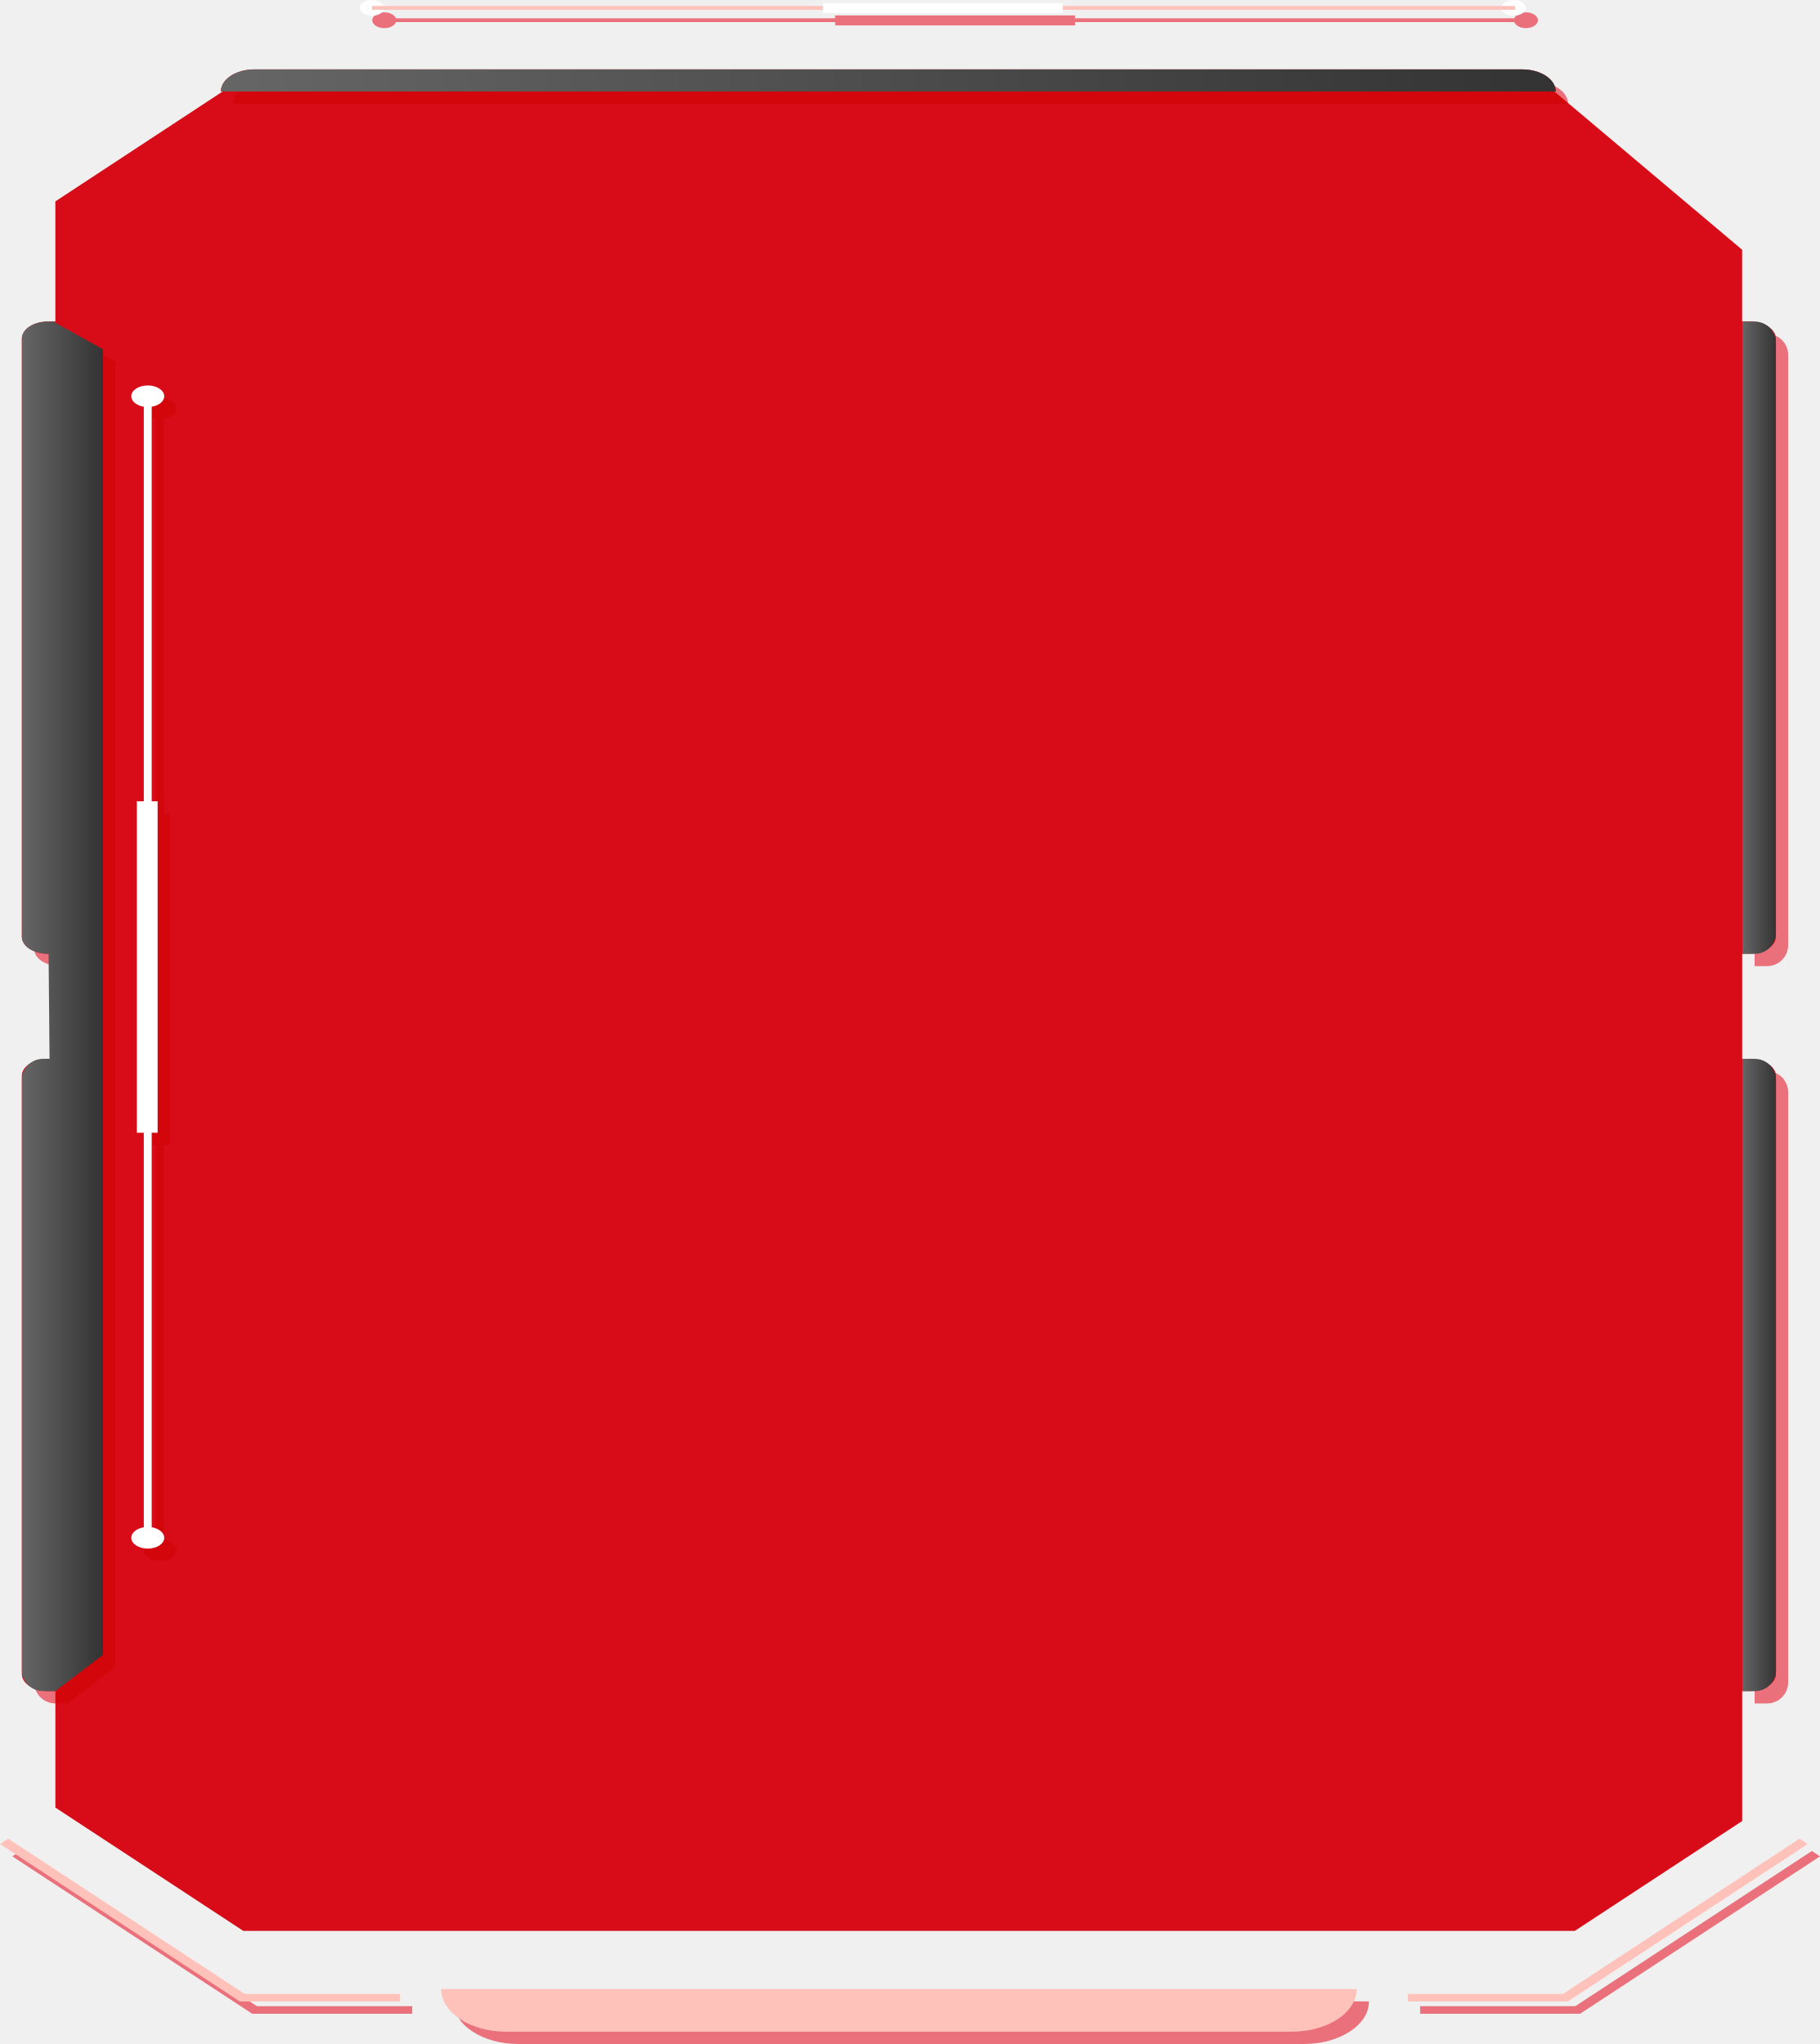
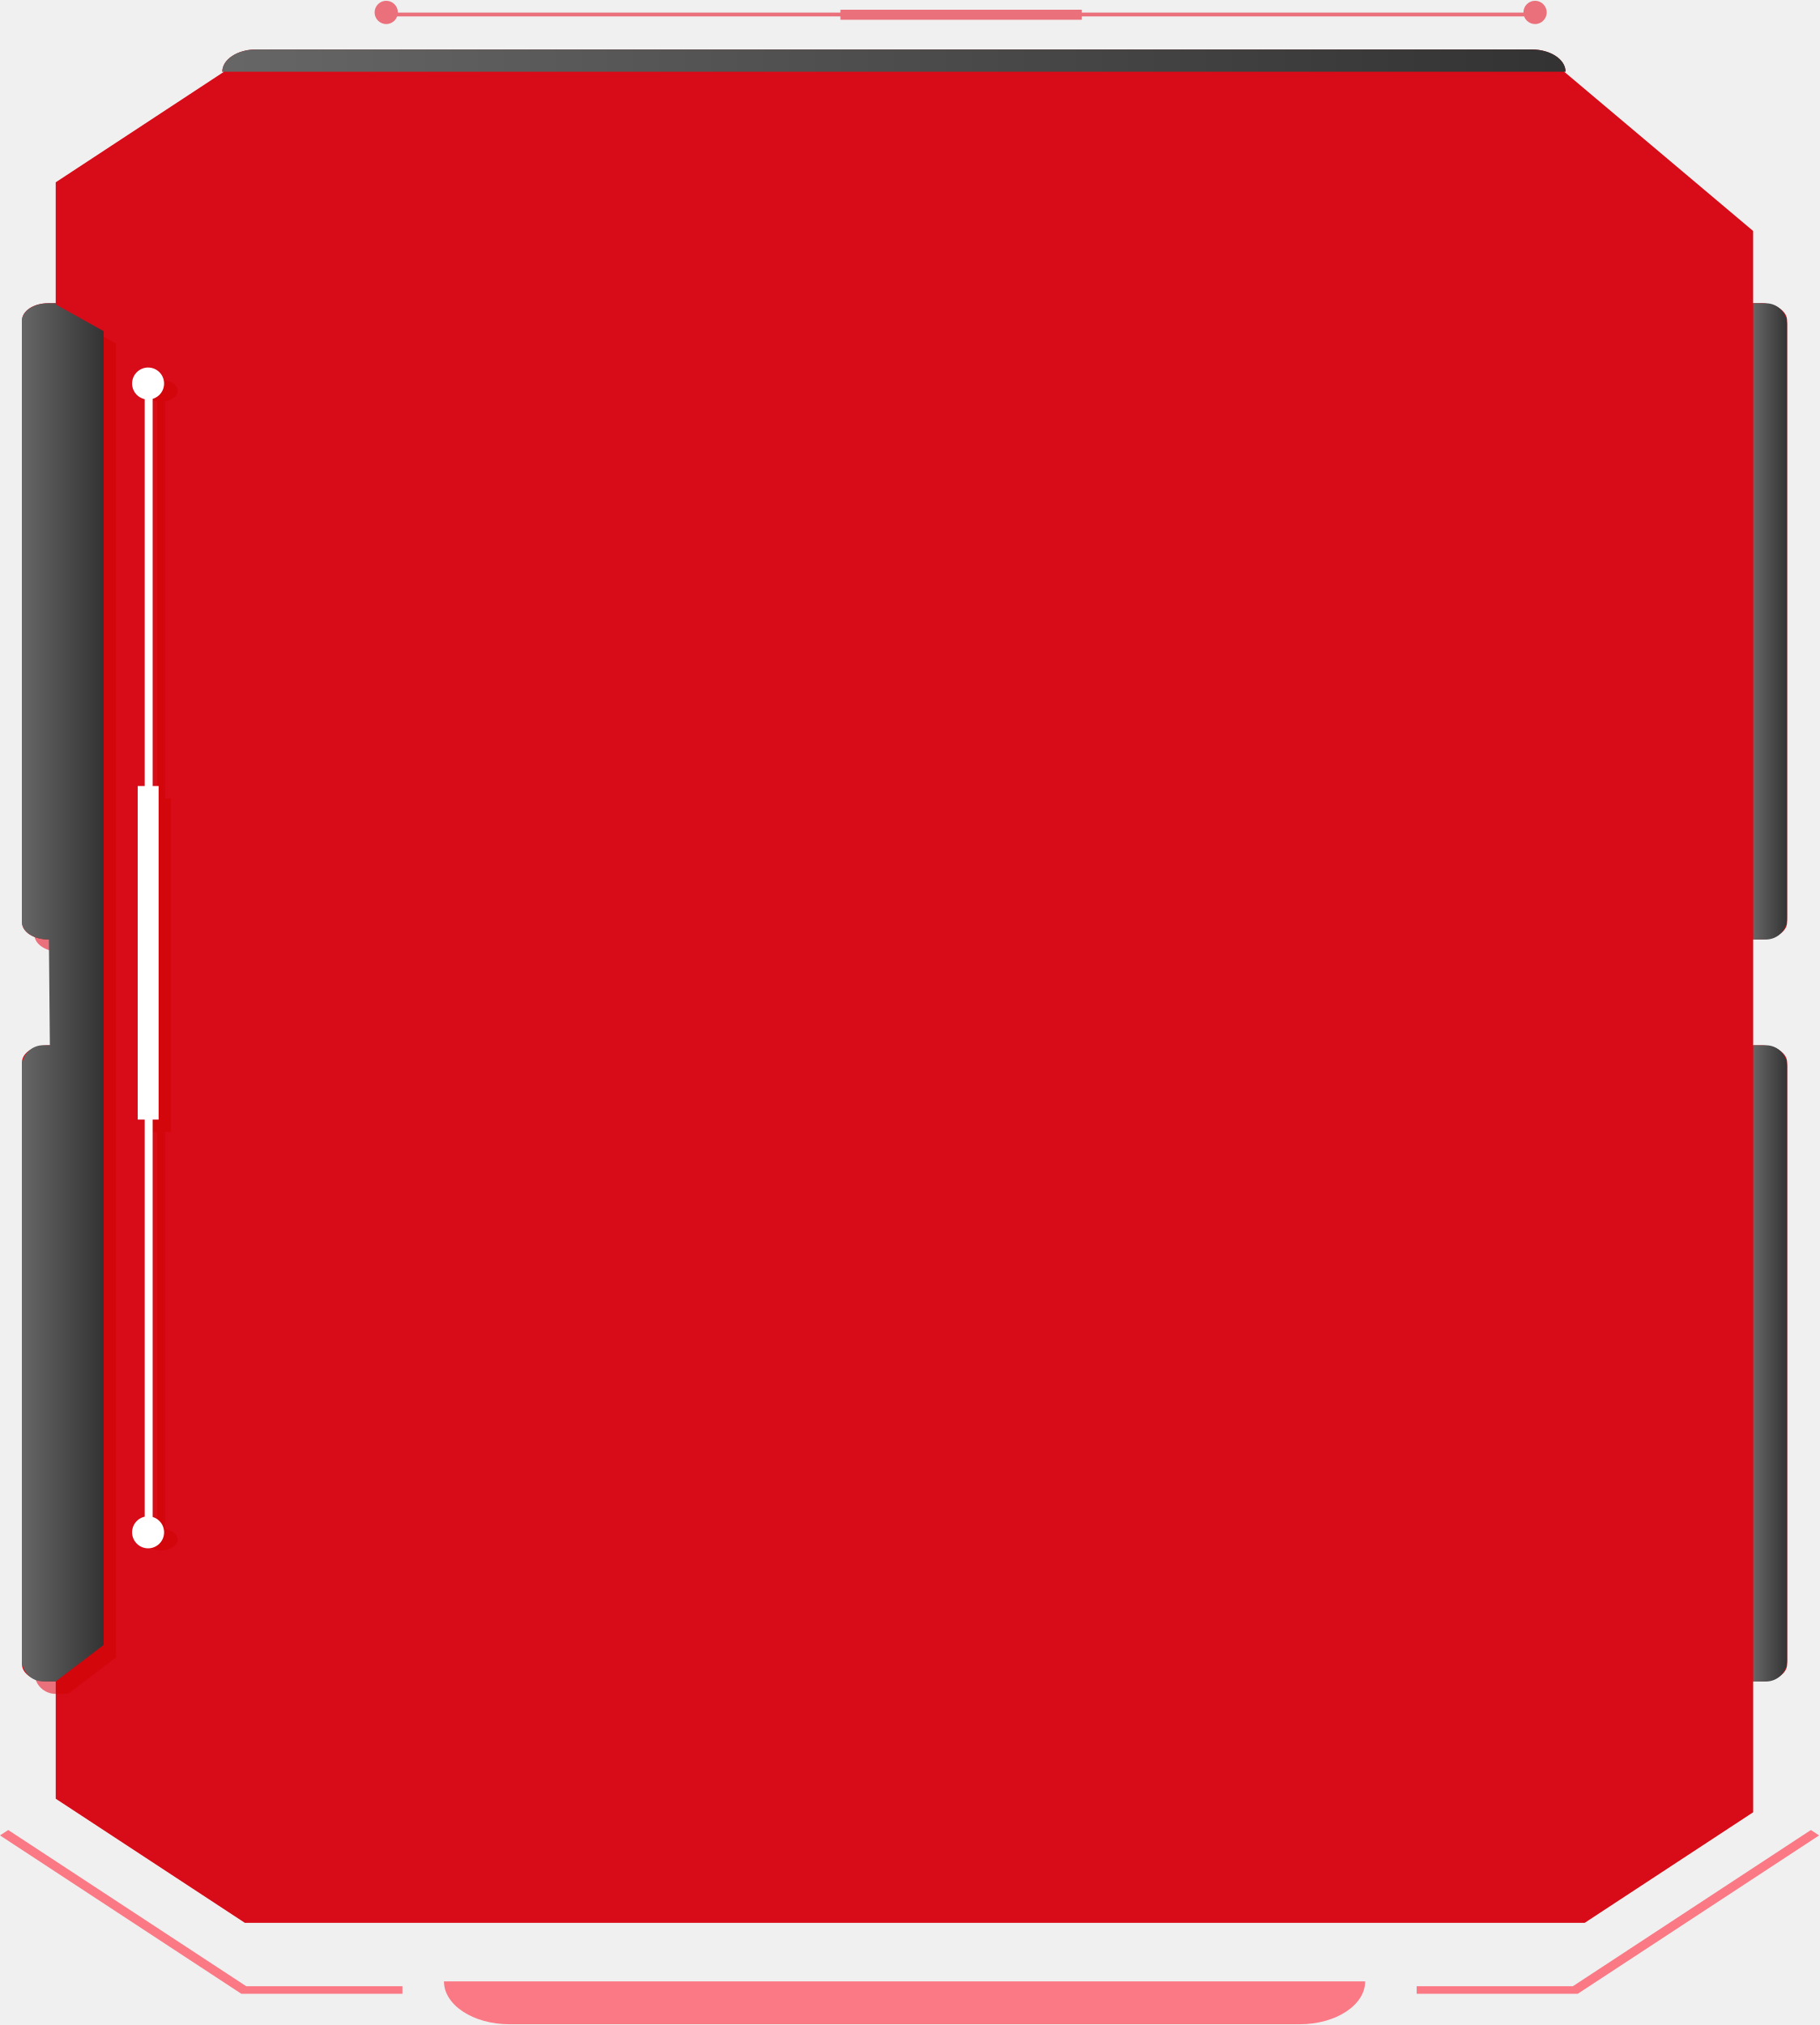
- <svg xmlns="http://www.w3.org/2000/svg" width="1259" height="1414" viewBox="0 0 1259 1414">
+ <svg xmlns="http://www.w3.org/2000/svg" width="1251" height="1392" viewBox="0 0 1251 1392">
  <defs>
    <linearGradient id="prefix__a" x1="0%" x2="100%" y1="50.131%" y2="50.131%">
      <stop offset="0%" stop-color="#656665" />
      <stop offset="100%" stop-color="#333" />
    </linearGradient>
    <linearGradient id="prefix__b" x1="0%" x2="100%" y1="50.001%" y2="50.001%">
      <stop offset="0%" stop-color="#656665" />
      <stop offset="100%" stop-color="#333" />
    </linearGradient>
    <linearGradient id="prefix__c" x1="0%" x2="99.785%" y1="50%" y2="50%">
      <stop offset="0%" stop-color="#656665" />
      <stop offset="100%" stop-color="#333" />
    </linearGradient>
    <linearGradient id="prefix__d" x1=".036%" x2="100%" y1="50.002%" y2="50.002%">
      <stop offset="0%" stop-color="#656665" />
      <stop offset="100%" stop-color="#333" />
    </linearGradient>
  </defs>
  <g fill="none">
-     <path fill="#D80C18" d="M1205.19 659.78v72.74h5.27c3.836-.045 7.63.804 11.08 2.48 4.23 2.14 7 5.48 7 9.25V1158c0 3.82-2.74 7.19-7 9.35-3.45 1.68-7.243 2.532-11.08 2.49h-5.27v89.92l-115.8 76H168.31l-130-85.31v-80.59H33c-9.9 0-17.89-5.24-17.89-11.84V744.25c0-6.5 8-11.73 17.89-11.73h5.3v-72.74H33c-9.9 0-17.89-5.24-17.89-11.74V234.27c0-6.5 8-11.84 17.89-11.84h5.3v-83.11l115.8-76.08h-1.28C152.82 54.85 163.2 48 176 48h877c12.78 0 23.16 6.81 23.16 15.2h-1l130 109.57v49.62h5.27c3.84-.043 7.636.82 11.08 2.52 4.23 2.17 7 5.56 7 9.32V648c0 3.76-2.74 7.12-7 9.24-3.447 1.688-7.242 2.544-11.08 2.5l-5.24.04z" />
+     <path fill="#D80C18" d="M1205.19 645.78v72.74h5.27c3.836-.045 7.63.804 11.08 2.48 4.23 2.14 7 5.48 7 9.25V1144c0 3.82-2.74 7.19-7 9.35-3.45 1.68-7.243 2.532-11.08 2.49h-5.27v89.92l-115.8 76H168.31l-130-85.31v-80.59H33c-9.9 0-17.89-5.24-17.89-11.84V730.25c0-6.5 8-11.73 17.89-11.73h5.3v-72.74H33c-9.9 0-17.89-5.24-17.89-11.74V220.27c0-6.5 8-11.84 17.89-11.84h5.3v-83.11l115.8-76.08h-1.28C152.82 40.85 163.2 34 176 34h877c12.78 0 23.16 6.81 23.16 15.2h-1l130 109.57v49.62h5.27c3.84-.043 7.636.82 11.08 2.52 4.23 2.17 7 5.56 7 9.32V634c0 3.76-2.74 7.12-7 9.24-3.447 1.688-7.242 2.544-11.08 2.5l-5.24.04z" />
    <g opacity=".75" style="mix-blend-mode:multiply" fill="#F74B5B">
-       <path d="M1055.91 6c0 3-3.73 5.46-8.33 5.46s-8.32-2.44-8.32-5.46 3.73-5.46 8.32-5.46 8.33 2.46 8.33 5.46zM266.16 6c0 3-3.73 5.46-8.33 5.46S249.51 9 249.51 6s3.73-5.46 8.32-5.46S266.16 3 266.16 6z" transform="translate(8 8)" />
-       <path d="M257.83 4.66H1048.64V7.28H257.83z" transform="translate(8 8)" />
-       <path d="M569.72 2.69H735.69V9.57H569.72zM1076.77 63.78H153.31c0-8.41 10.4-15.24 23.23-15.24h877c12.83 0 23.23 6.83 23.23 15.24zM1205.79 660.34V223h8.67c8.03.011 14.534 6.52 14.54 14.55v408.23c0 8.041-6.519 14.56-14.56 14.56h-8.65zM1205.79 1170.39V733h8.67c3.865.005 7.57 1.547 10.297 4.286 2.727 2.738 4.254 6.449 4.243 10.314v408.23c0 8.041-6.519 14.56-14.56 14.56h-8.65zM894.05 1406H350.61c-24.8 0-44.92-13.2-44.92-29.48H939c0 16.27-20.14 29.48-44.95 29.48zM1085.08 1385.07L974.39 1385.07 974.39 1379.83 1081.77 1379.83 1245.38 1272.47 1251.03 1276.18zM277.15 1385.07L166.45 1385.07 165.28 1384.3.51 1276.18 6.16 1272.47 169.76 1379.83 277.15 1379.83zM71.75 242.15L38.9 223.82V223h-5.25c-9.93 0-18 5.28-18 11.79v413.75c0 6.52 8 11.8 18 11.8h.47l.67 72.7h-4.55c-3.863-.003-7.57 1.53-10.302 4.261-2.733 2.73-4.268 6.436-4.268 10.299v408.23c0 3.863 1.535 7.568 4.268 10.299 2.733 2.73 6.439 4.264 10.302 4.261h8.66v-.09l32.85-25V242.15zM102.71 1071.79c-6.29 0-11.39-3.35-11.39-7.48 0-4.13 5.1-7.47 11.39-7.47 6.29 0 11.4 3.34 11.4 7.47s-5.11 7.48-11.4 7.48zM102.71 282.1c-6.29 0-11.39-3.34-11.39-7.47s5.1-7.48 11.39-7.48c6.29 0 11.4 3.35 11.4 7.48 0 4.13-5.11 7.47-11.4 7.47z" transform="translate(8 8)" />
-       <path d="M99.98 274.63H105.45V1065.27H99.98z" transform="translate(8 8)" />
-       <path d="M95.19 554.82H109.55V784.11H95.19z" transform="translate(8 8)" />
+       <path d="M1040.26 8.54c0 4.396-3.584 8-8.005 8-4.42 0-7.995-3.575-7.995-8s3.584-8 7.995-8 8.005 3.604 8.005 8zM250.51 8.54c0 4.396-3.584 8-8.005 8-4.42 0-7.995-3.604-7.995-8s3.584-8 7.995-8 8.005 3.604 8.005 8z" transform="translate(23)" />
+       <path d="M242.83 8.66H1033.64V11.28H242.83z" transform="translate(23)" />
+       <path d="M554.72 6.69H720.69V13.57H554.72zM56.75 236.15L23.9 217.82V217h-5.25c-9.93 0-18 5.28-18 11.79v413.75c0 6.52 8 11.8 18 11.8h.47l.67 72.7h-4.55c-3.863-.003-7.57 1.53-10.302 4.261C2.205 734.031.67 737.737.67 741.6v408.23c0 3.863 1.535 7.568 4.268 10.299 2.733 2.73 6.439 4.261 10.302 4.261h8.66v-.09l32.85-25V236.15zM87.71 1065.79c-6.29 0-11.39-3.35-11.39-7.48 0-4.13 5.1-7.47 11.39-7.47 6.29 0 11.4 3.34 11.4 7.47s-5.11 7.48-11.4 7.48zM87.71 276.1c-6.29 0-11.39-3.34-11.39-7.47s5.1-7.48 11.39-7.48c6.29 0 11.4 3.35 11.4 7.48 0 4.13-5.11 7.47-11.4 7.47z" transform="translate(23)" />
+       <path d="M84.98 268.63H90.45V1059.27H84.98z" transform="translate(23)" />
+       <path d="M80.19 548.82H94.55V778.11H80.19z" transform="translate(23)" />
    </g>
-     <path fill="#FFF" d="M1055.4 5.46c0 3-3.73 5.46-8.32 5.46s-8.33-2.44-8.33-5.46 3.73-5.46 8.33-5.46 8.32 2.45 8.32 5.46zM265.65 5.46c0 3-3.73 5.46-8.32 5.46S249 8.48 249 5.46 252.73 0 257.33 0s8.32 2.45 8.32 5.46z" />
-     <path fill="#FFC2BB" d="M257.33 4.15H1048.14V6.77H257.33z" />
-     <path fill="#FFF" d="M569.22 2.18H735.19V9.06H569.22z" />
-     <path fill="url(#prefix__a)" d="M1076.26 63.28H152.8C152.8 54.86 163.2 48 176 48h877c12.83 0 23.23 6.83 23.23 15.25l.03.03z" />
-     <path fill="url(#prefix__b)" d="M1205.28 659.83V222.48h8.72c8.006.027 14.488 6.514 14.51 14.52v408.27c0 8.022-6.488 14.532-14.51 14.56h-8.72z" />
-     <path fill="url(#prefix__c)" d="M1205.28 1169.89V732.53h8.72c8.041 0 14.56 6.519 14.56 14.56v408.23c.003 3.863-1.53 7.57-4.261 10.302-2.73 2.733-6.436 4.268-10.299 4.268h-8.72z" />
-     <path fill="#FFC2BB" d="M893.55 1405.48H350.11c-24.81 0-44.92-13.2-44.92-29.48h633.28c0 16.28-20.11 29.48-44.92 29.48zM1084.57 1384.56L973.88 1384.56 973.88 1379.33 1081.27 1379.33 1244.87 1271.96 1250.52 1275.67zM276.64 1384.56L165.95 1384.56 164.78 1383.8 0 1275.67 5.65 1271.96 169.25 1379.33 276.64 1379.33z" />
-     <path fill="url(#prefix__d)" d="M71.25 241.64L38.4 223.31v-.83h-5.25c-9.93 0-18 5.28-18 11.8V648c0 6.51 8 11.79 18 11.79h.46l.67 72.7h-4.55c-8.041 0-14.56 6.519-14.56 14.56v408.23c-.003 3.863 1.53 7.57 4.261 10.302 2.73 2.733 6.436 4.268 10.299 4.268h8.67v-.1l32.85-25V241.64z" />
-     <path fill="#FFF" d="M102.21 1071.29c-6.3 0-11.4-3.35-11.4-7.48 0-4.13 5.1-7.48 11.4-7.48 6.3 0 11.39 3.35 11.39 7.48 0 4.13-5.1 7.48-11.39 7.48zM102.21 281.6c-6.3 0-11.4-3.35-11.4-7.48 0-4.13 5.1-7.48 11.4-7.48 6.3 0 11.39 3.35 11.39 7.48 0 4.13-5.1 7.48-11.39 7.48z" />
-     <path fill="#FFF" d="M99.47 274.12H104.94V1064.76H99.47z" />
-     <path fill="#FFF" d="M94.68 554.32H109.04V783.61H94.68z" />
+     <path fill="url(#prefix__a)" d="M1076.26 49.28H152.8C152.8 40.86 163.2 34 176 34h877c12.83 0 23.23 6.83 23.23 15.25l.03.03z" />
+     <path fill="url(#prefix__b)" d="M1205.28 645.83V208.48h8.72c8.006.027 14.488 6.514 14.51 14.52v408.27c0 8.022-6.488 14.532-14.51 14.56h-8.72z" />
+     <path fill="url(#prefix__c)" d="M1205.28 1155.89V718.53h8.72c8.041 0 14.56 6.519 14.56 14.56v408.23c.003 3.863-1.53 7.57-4.261 10.302-2.73 2.733-6.436 4.268-10.299 4.268h-8.72z" />
+     <path fill="#FA7985" d="M893.55 1391.48H350.11c-24.81 0-44.92-13.2-44.92-29.48h633.28c0 16.28-20.11 29.48-44.92 29.48zM1084.57 1370.56L973.88 1370.56 973.88 1365.33 1081.27 1365.33 1244.87 1257.96 1250.52 1261.67zM276.64 1370.56L165.95 1370.56 164.78 1369.8 0 1261.67 5.65 1257.96 169.25 1365.33 276.64 1365.33z" />
+     <path fill="url(#prefix__d)" d="M71.25 227.64L38.4 209.31v-.83h-5.25c-9.93 0-18 5.28-18 11.8V634c0 6.51 8 11.79 18 11.79h.46l.67 72.7h-4.55c-8.041 0-14.56 6.519-14.56 14.56v408.23c-.003 3.863 1.53 7.57 4.261 10.302 2.73 2.733 6.436 4.268 10.299 4.268h8.67v-.1l32.85-25V227.64z" />
+     <path fill="#FFF" d="M101.815 1064.33c-6.082 0-11.005-4.926-11.005-11s4.923-11 11.005-11c6.081 0 10.995 4.926 10.995 11s-4.923 11-10.995 11zM101.815 274.64c-6.082 0-11.005-4.926-11.005-11s4.923-11 11.005-11c6.081 0 10.995 4.926 10.995 11s-4.923 11-10.995 11z" />
+     <path fill="#FFF" d="M99.47 260.12H104.94V1050.76H99.47z" />
+     <path fill="#FFF" d="M94.68 540.32H109.04V769.61H94.68z" />
  </g>
</svg>
